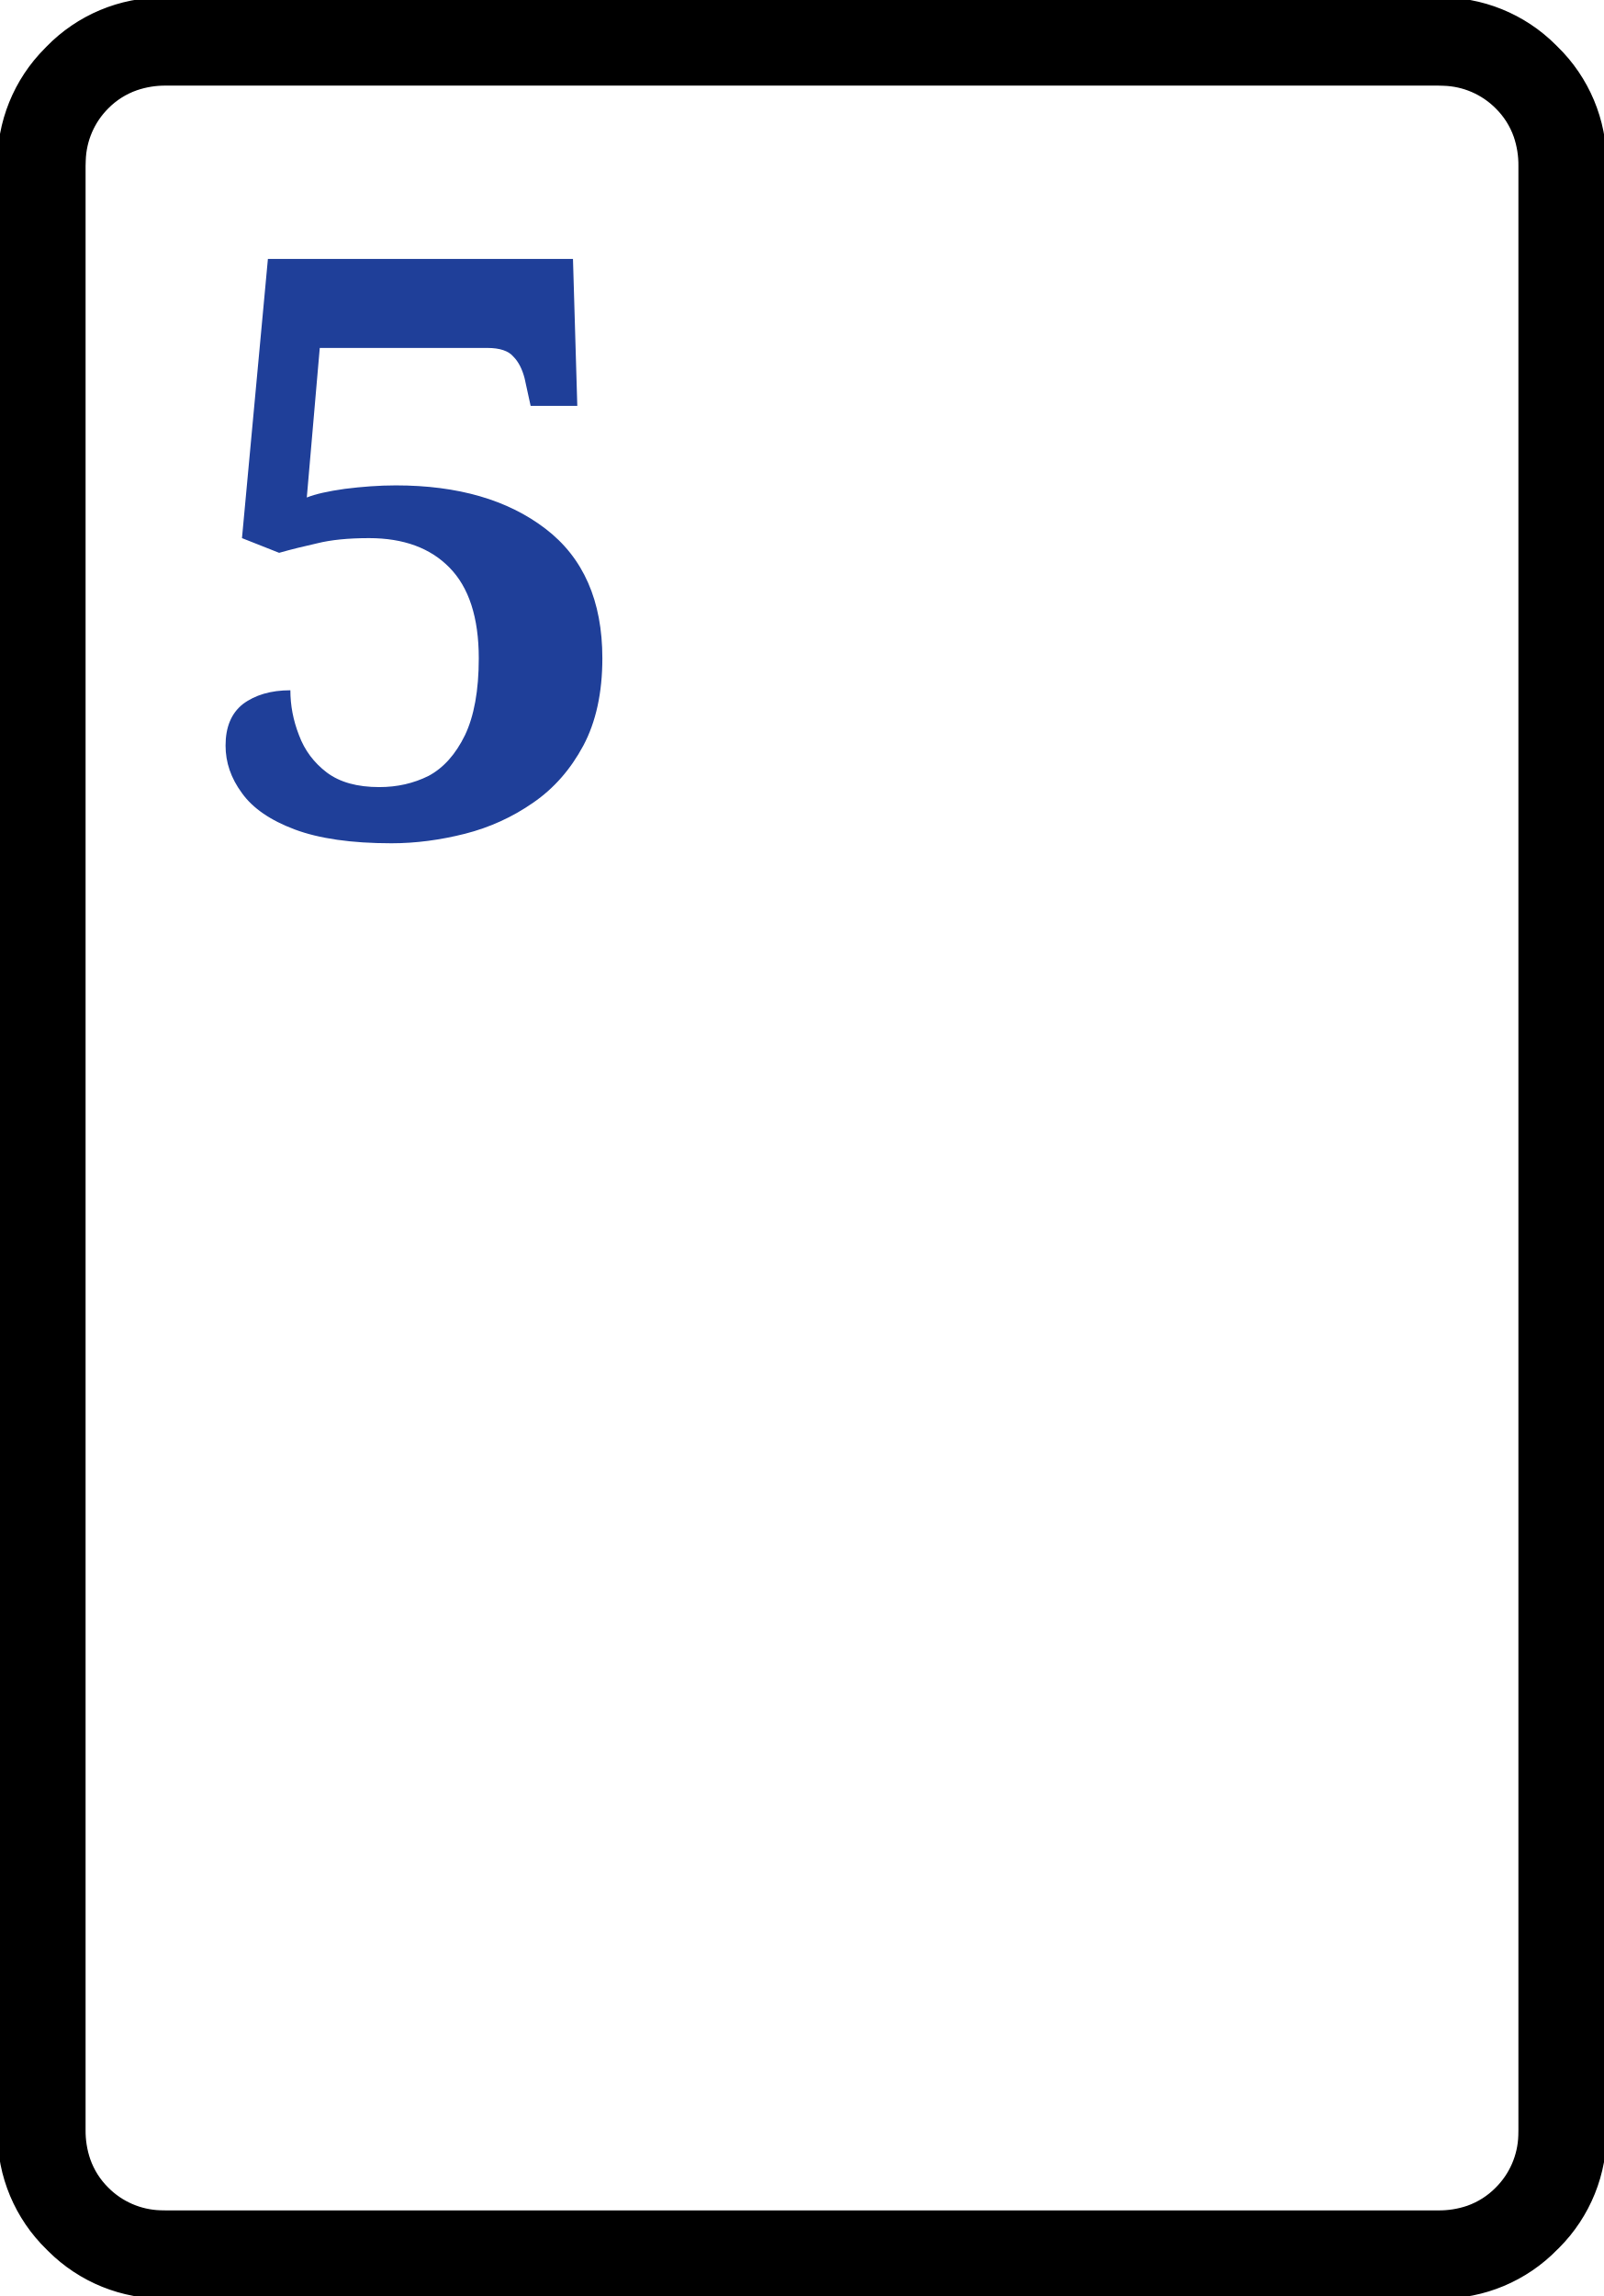
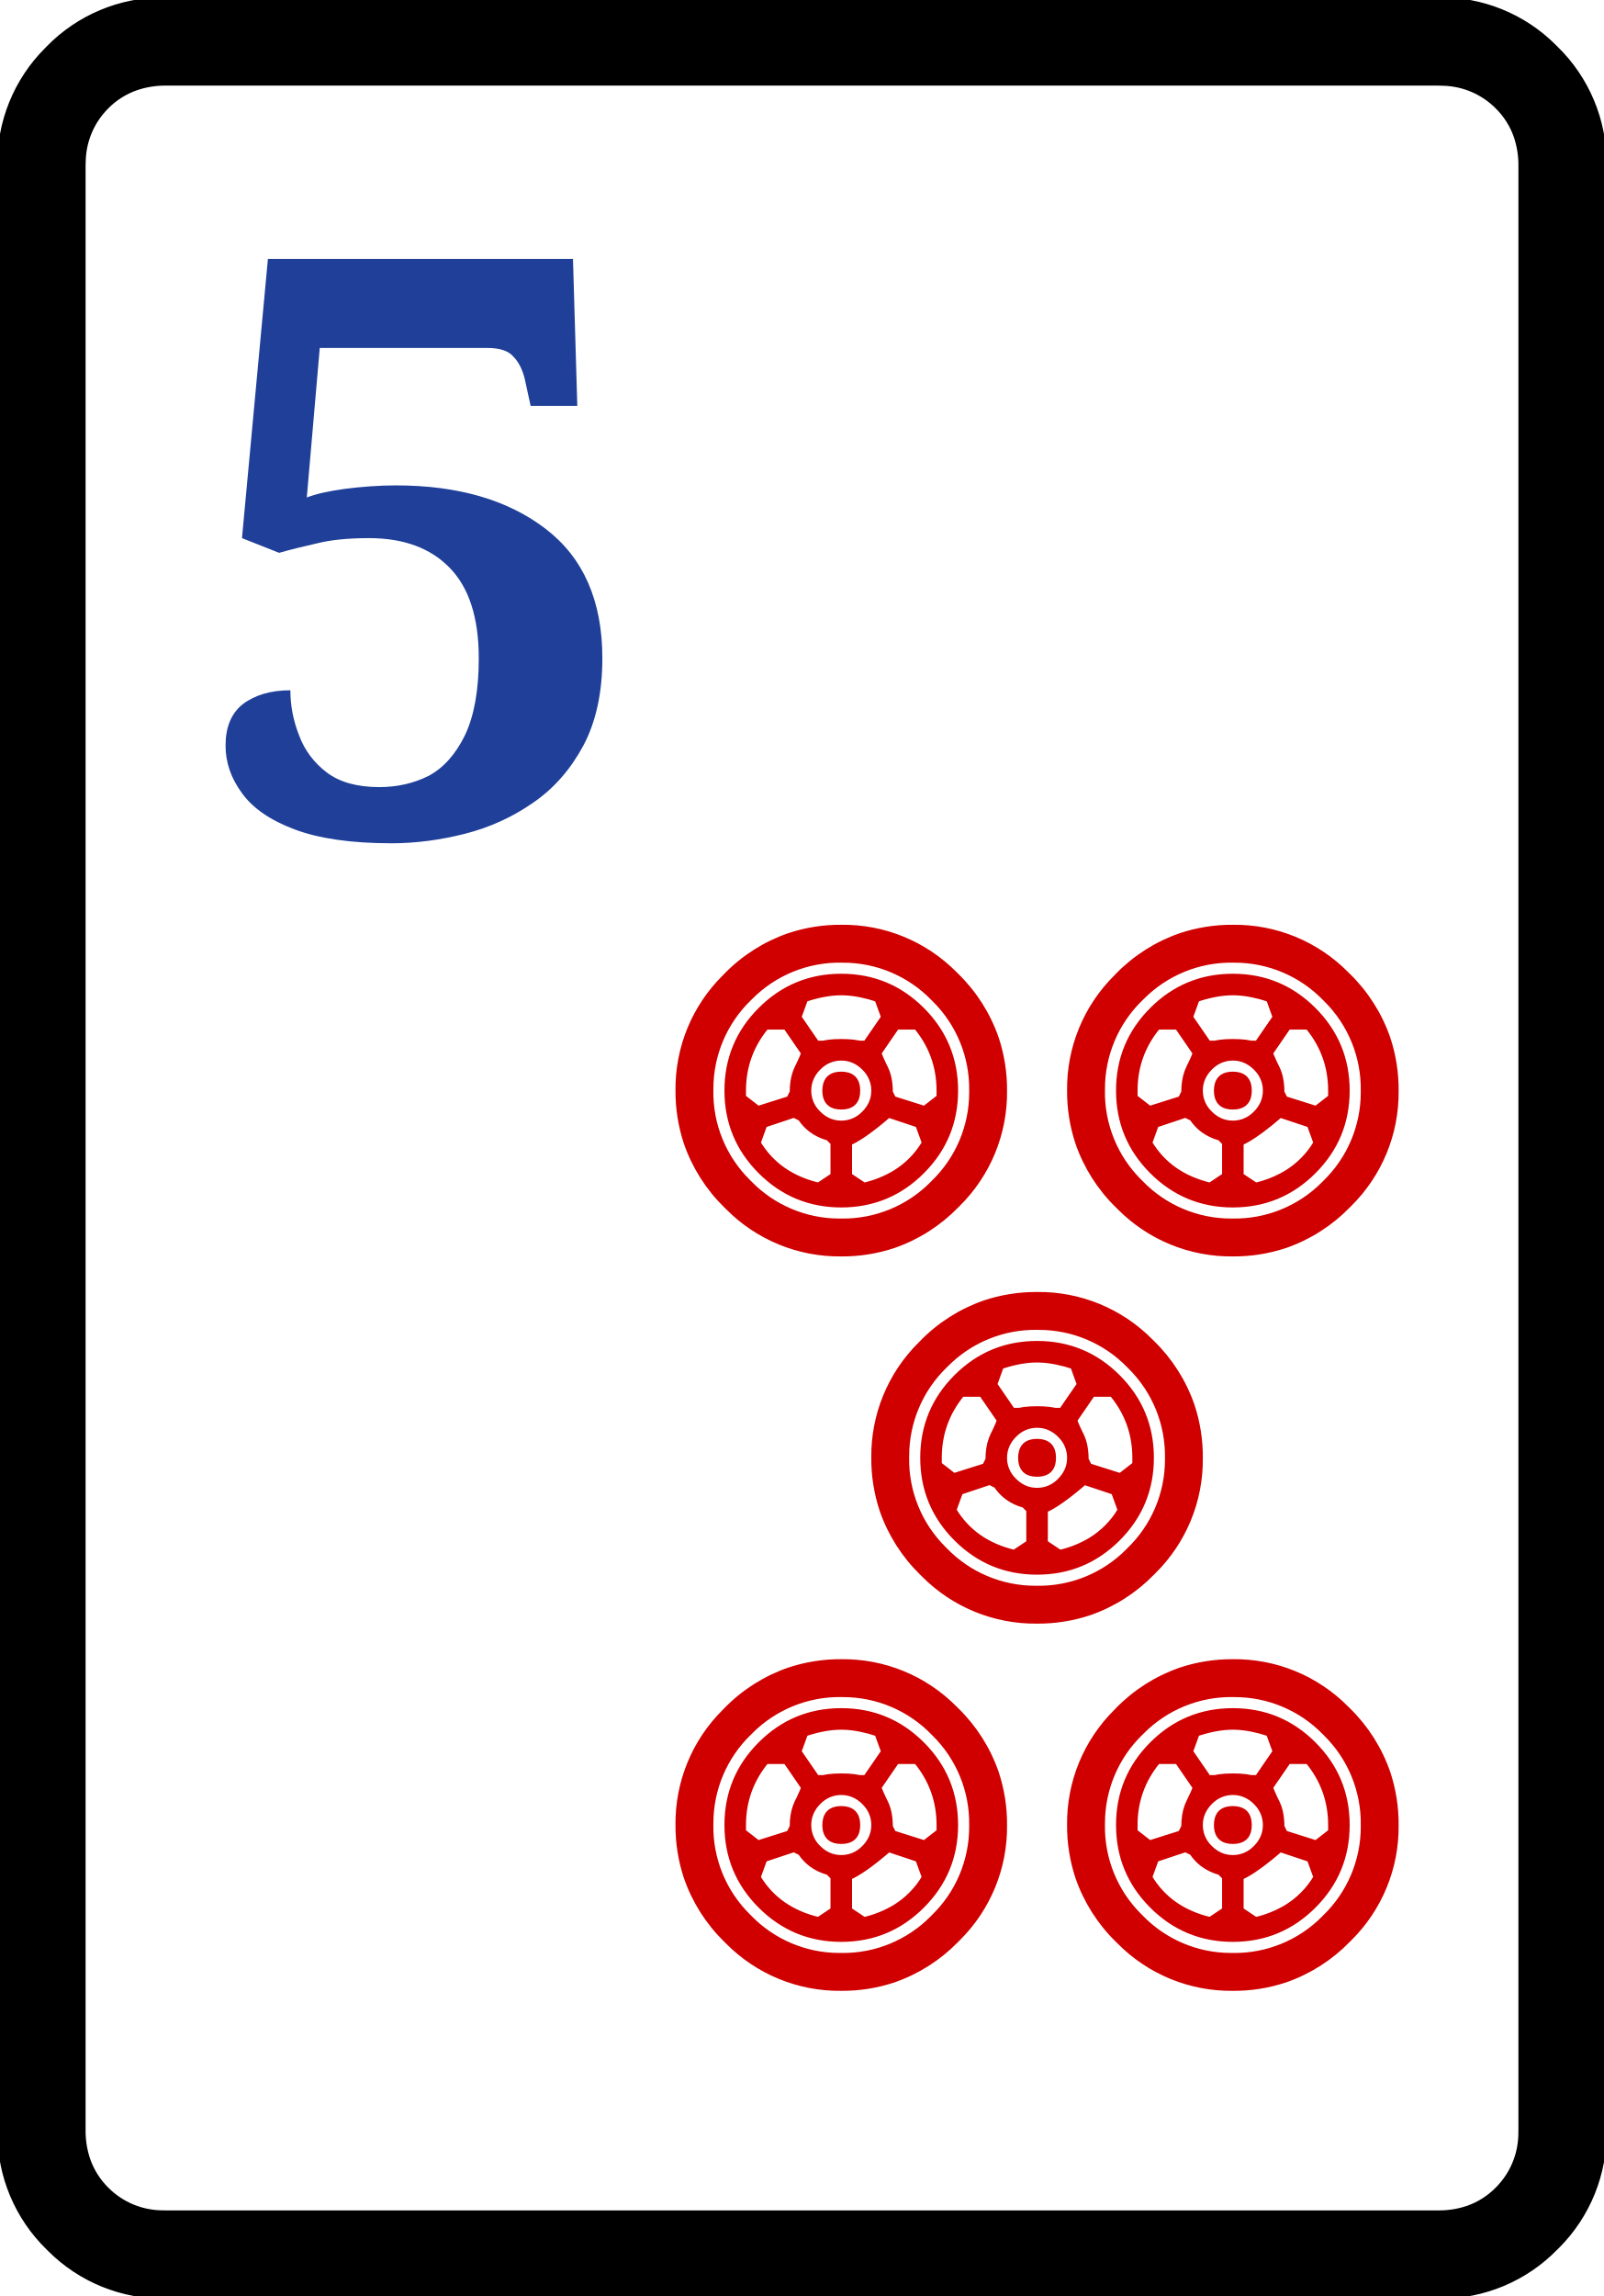
<svg xmlns="http://www.w3.org/2000/svg" width="58" height="83" viewBox="0 0 29 41.5">
  <g id="svgGroup" stroke-linecap="round" fill-rule="evenodd" font-size="9pt" stroke="#000" stroke-width="0.05mm" fill="#000" style="stroke:#000;stroke-width:0.05mm;fill:#000">
    <path d="M 0 38.5 L 0 3 A 2.89 2.89 0 0 1 0.848 0.903 A 3.442 3.442 0 0 1 0.875 0.875 A 2.889 2.889 0 0 1 2.961 0.001 A 3.547 3.547 0 0 1 3 0 L 26 0 A 2.89 2.89 0 0 1 28.098 0.848 A 3.442 3.442 0 0 1 28.125 0.875 A 2.889 2.889 0 0 1 29 2.961 A 3.547 3.547 0 0 1 29 3 L 29 38.5 A 2.89 2.89 0 0 1 28.153 40.598 A 3.442 3.442 0 0 1 28.125 40.625 A 2.889 2.889 0 0 1 26.039 41.5 A 3.547 3.547 0 0 1 26 41.5 L 3 41.5 A 2.89 2.89 0 0 1 0.903 40.653 A 3.442 3.442 0 0 1 0.875 40.625 A 2.889 2.889 0 0 1 0.001 38.539 A 3.547 3.547 0 0 1 0 38.5 Z M 3 40 L 26 40 A 1.628 1.628 0 0 0 26.542 39.914 A 1.403 1.403 0 0 0 27.075 39.575 A 1.436 1.436 0 0 0 27.498 38.602 A 1.91 1.91 0 0 0 27.5 38.5 L 27.5 3 A 1.628 1.628 0 0 0 27.414 2.459 A 1.403 1.403 0 0 0 27.075 1.925 A 1.436 1.436 0 0 0 26.102 1.503 A 1.91 1.91 0 0 0 26 1.5 L 3 1.5 A 1.628 1.628 0 0 0 2.459 1.587 A 1.403 1.403 0 0 0 1.925 1.925 A 1.436 1.436 0 0 0 1.503 2.899 A 1.91 1.91 0 0 0 1.5 3 L 1.5 38.5 A 1.628 1.628 0 0 0 1.587 39.042 A 1.403 1.403 0 0 0 1.925 39.575 A 1.436 1.436 0 0 0 2.899 39.998 A 1.91 1.91 0 0 0 3 40 Z" vector-effect="non-scaling-stroke" />
  </g>
  <text x="3.5" y="15.1" font-family="'Noto Serif', 'Noto Serif JP', 'Yu Mincho', 'Hiragino Mincho ProN', Georgia, serif" font-size="14.6" font-weight="700" fill="#1f3f99">5</text>
+   <svg x="10.8" y="15.9" width="15.9" height="20.9" viewBox="2.510 3.038 23.980 35.425" overflow="visible" preserveAspectRatio="xMidYMid meet">
+     <g id="svgGroupRed" stroke-linecap="round" fill-rule="evenodd" font-size="9pt" stroke="#d00000" stroke-width="0.05mm" fill="#d00000" style="stroke:#d00000;stroke-width:0.05mm;fill:#d00000">
+       <path d="M 5.022 13.071 A 4.803 4.803 0 0 0 8.5 14.5 A 4.973 4.973 0 0 0 10.1 14.248 A 4.942 4.942 0 0 0 12.025 13.025 A 5.962 5.962 0 0 0 12.071 12.979 A 4.803 4.803 0 0 0 13.5 9.5 A 4.973 4.973 0 0 0 13.248 7.901 A 4.942 4.942 0 0 0 12.025 5.975 A 5.962 5.962 0 0 0 11.979 5.93 A 4.803 4.803 0 0 0 8.5 4.5 A 4.973 4.973 0 0 0 6.901 4.753 A 4.942 4.942 0 0 0 4.975 5.975 A 5.962 5.962 0 0 0 4.93 6.022 A 4.803 4.803 0 0 0 3.5 9.5 A 4.973 4.973 0 0 0 3.753 11.1 A 4.942 4.942 0 0 0 4.975 13.025 A 5.962 5.962 0 0 0 5.022 13.071 Z M 17.022 35.571 A 4.803 4.803 0 0 0 20.5 37 A 4.973 4.973 0 0 0 22.1 36.748 A 4.942 4.942 0 0 0 24.025 35.525 A 5.962 5.962 0 0 0 24.071 35.479 A 4.803 4.803 0 0 0 25.5 32 A 4.973 4.973 0 0 0 25.248 30.401 A 4.942 4.942 0 0 0 24.025 28.475 A 5.962 5.962 0 0 0 23.979 28.43 A 4.803 4.803 0 0 0 20.5 27 A 4.973 4.973 0 0 0 18.901 27.253 A 4.942 4.942 0 0 0 16.975 28.475 A 5.962 5.962 0 0 0 16.93 28.522 A 4.803 4.803 0 0 0 15.5 32 A 4.973 4.973 0 0 0 15.753 33.6 A 4.942 4.942 0 0 0 16.975 35.525 A 5.962 5.962 0 0 0 17.022 35.571 Z M 5.022 35.571 A 4.803 4.803 0 0 0 8.5 37 A 4.973 4.973 0 0 0 10.1 36.748 A 4.942 4.942 0 0 0 12.025 35.525 A 5.962 5.962 0 0 0 12.071 35.479 A 4.803 4.803 0 0 0 13.5 32 A 4.973 4.973 0 0 0 13.248 30.401 A 4.942 4.942 0 0 0 12.025 28.475 A 5.962 5.962 0 0 0 11.979 28.43 A 4.803 4.803 0 0 0 8.5 27 A 4.973 4.973 0 0 0 6.901 27.253 A 4.942 4.942 0 0 0 4.975 28.475 A 5.962 5.962 0 0 0 4.93 28.522 A 4.803 4.803 0 0 0 3.5 32 A 4.973 4.973 0 0 0 3.753 33.6 A 4.942 4.942 0 0 0 4.975 35.525 A 5.962 5.962 0 0 0 5.022 35.571 Z M 17.022 13.071 A 4.803 4.803 0 0 0 20.5 14.5 A 4.973 4.973 0 0 0 22.1 14.248 A 4.942 4.942 0 0 0 24.025 13.025 A 5.962 5.962 0 0 0 24.071 12.979 A 4.803 4.803 0 0 0 25.5 9.5 A 4.973 4.973 0 0 0 25.248 7.901 A 4.942 4.942 0 0 0 24.025 5.975 A 5.962 5.962 0 0 0 23.979 5.93 A 4.803 4.803 0 0 0 20.5 4.5 A 4.973 4.973 0 0 0 18.901 4.753 A 4.942 4.942 0 0 0 16.975 5.975 A 5.962 5.962 0 0 0 16.93 6.022 A 4.803 4.803 0 0 0 15.5 9.5 A 4.973 4.973 0 0 0 15.753 11.1 A 4.942 4.942 0 0 0 16.975 13.025 A 5.962 5.962 0 0 0 17.022 13.071 Z M 11.022 24.321 A 4.803 4.803 0 0 0 14.5 25.75 A 4.973 4.973 0 0 0 16.1 25.498 A 4.942 4.942 0 0 0 18.025 24.275 A 5.962 5.962 0 0 0 18.071 24.229 A 4.803 4.803 0 0 0 19.5 20.75 A 4.973 4.973 0 0 0 19.248 19.151 A 4.942 4.942 0 0 0 18.025 17.225 A 5.962 5.962 0 0 0 17.979 17.18 A 4.803 4.803 0 0 0 14.5 15.75 A 4.973 4.973 0 0 0 12.901 16.003 A 4.942 4.942 0 0 0 10.975 17.225 A 5.962 5.962 0 0 0 10.93 17.272 A 4.803 4.803 0 0 0 9.5 20.75 A 4.973 4.973 0 0 0 9.753 22.35 A 4.942 4.942 0 0 0 10.975 24.275 A 5.962 5.962 0 0 0 11.022 24.321 Z M 20.5 13.5 A 3.846 3.846 0 0 0 23.289 12.362 A 4.701 4.701 0 0 0 23.325 12.325 A 3.848 3.848 0 0 0 24.5 9.552 A 4.604 4.604 0 0 0 24.5 9.5 A 3.846 3.846 0 0 0 23.362 6.712 A 4.701 4.701 0 0 0 23.325 6.675 A 3.848 3.848 0 0 0 20.552 5.501 A 4.604 4.604 0 0 0 20.5 5.5 A 3.846 3.846 0 0 0 17.712 6.639 A 4.701 4.701 0 0 0 17.675 6.675 A 3.848 3.848 0 0 0 16.501 9.449 A 4.604 4.604 0 0 0 16.5 9.5 A 3.846 3.846 0 0 0 17.639 12.289 A 4.701 4.701 0 0 0 17.675 12.325 A 3.848 3.848 0 0 0 20.449 13.5 A 4.604 4.604 0 0 0 20.5 13.5 Z M 8.5 13.5 A 3.846 3.846 0 0 0 11.289 12.362 A 4.701 4.701 0 0 0 11.325 12.325 A 3.848 3.848 0 0 0 12.5 9.552 A 4.604 4.604 0 0 0 12.5 9.5 A 3.846 3.846 0 0 0 11.362 6.712 A 4.701 4.701 0 0 0 11.325 6.675 A 3.848 3.848 0 0 0 8.552 5.501 A 4.604 4.604 0 0 0 8.5 5.5 A 3.846 3.846 0 0 0 5.712 6.639 A 4.701 4.701 0 0 0 5.675 6.675 A 3.848 3.848 0 0 0 4.501 9.449 A 4.604 4.604 0 0 0 4.5 9.5 A 3.846 3.846 0 0 0 5.639 12.289 A 4.701 4.701 0 0 0 5.675 12.325 A 3.848 3.848 0 0 0 8.449 13.5 A 4.604 4.604 0 0 0 8.5 13.5 Z M 20.5 36 A 3.846 3.846 0 0 0 23.289 34.862 A 4.701 4.701 0 0 0 23.325 34.825 A 3.848 3.848 0 0 0 24.5 32.052 A 4.604 4.604 0 0 0 24.5 32 A 3.846 3.846 0 0 0 23.362 29.212 A 4.701 4.701 0 0 0 23.325 29.175 A 3.848 3.848 0 0 0 20.552 28.001 A 4.604 4.604 0 0 0 20.5 28 A 3.846 3.846 0 0 0 17.712 29.139 A 4.701 4.701 0 0 0 17.675 29.175 A 3.848 3.848 0 0 0 16.501 31.949 A 4.604 4.604 0 0 0 16.5 32 A 3.846 3.846 0 0 0 17.639 34.789 A 4.701 4.701 0 0 0 17.675 34.825 A 3.848 3.848 0 0 0 20.449 36 A 4.604 4.604 0 0 0 20.5 36 Z M 14.5 24.75 A 3.846 3.846 0 0 0 17.289 23.612 A 4.701 4.701 0 0 0 17.325 23.575 A 3.848 3.848 0 0 0 18.5 20.802 A 4.604 4.604 0 0 0 18.5 20.75 A 3.846 3.846 0 0 0 17.362 17.962 A 4.701 4.701 0 0 0 17.325 17.925 A 3.848 3.848 0 0 0 14.552 16.751 A 4.604 4.604 0 0 0 14.5 16.75 A 3.846 3.846 0 0 0 11.712 17.889 A 4.701 4.701 0 0 0 11.675 17.925 A 3.848 3.848 0 0 0 10.501 20.699 A 4.604 4.604 0 0 0 10.5 20.75 A 3.846 3.846 0 0 0 11.639 23.539 A 4.701 4.701 0 0 0 11.675 23.575 A 3.848 3.848 0 0 0 14.449 24.75 A 4.604 4.604 0 0 0 14.5 24.75 Z M 8.5 36 A 3.846 3.846 0 0 0 11.289 34.862 A 4.701 4.701 0 0 0 11.325 34.825 A 3.848 3.848 0 0 0 12.5 32.052 A 4.604 4.604 0 0 0 12.5 32 A 3.846 3.846 0 0 0 11.362 29.212 A 4.701 4.701 0 0 0 11.325 29.175 A 3.848 3.848 0 0 0 8.552 28.001 A 4.604 4.604 0 0 0 8.5 28 A 3.846 3.846 0 0 0 5.712 29.139 A 4.701 4.701 0 0 0 5.675 29.175 A 3.848 3.848 0 0 0 4.501 31.949 A 4.604 4.604 0 0 0 4.5 32 A 3.846 3.846 0 0 0 5.639 34.789 A 4.701 4.701 0 0 0 5.675 34.825 A 3.848 3.848 0 0 0 8.449 36 A 4.604 4.604 0 0 0 8.5 36 Z M 8.5 35.5 Q 7.05 35.5 6.025 34.475 Q 5 33.45 5 32 Q 5 30.55 6.025 29.525 Q 7.05 28.5 8.5 28.5 Q 9.95 28.5 10.975 29.525 Q 12 30.55 12 32 Q 12 33.45 10.975 34.475 Q 9.95 35.5 8.5 35.5 Z M 20.5 35.5 Q 19.05 35.5 18.025 34.475 Q 17 33.45 17 32 Q 17 30.55 18.025 29.525 Q 19.05 28.5 20.5 28.5 Q 21.95 28.5 22.975 29.525 Q 24 30.55 24 32 Q 24 33.45 22.975 34.475 Q 21.95 35.5 20.5 35.5 Z M 20.5 13 Q 19.05 13 18.025 11.975 Q 17 10.95 17 9.5 Q 17 8.05 18.025 7.025 Q 19.05 6 20.5 6 Q 21.95 6 22.975 7.025 Q 24 8.05 24 9.5 Q 24 10.95 22.975 11.975 Q 21.95 13 20.5 13 Z M 8.5 13 Q 7.05 13 6.025 11.975 Q 5 10.95 5 9.5 Q 5 8.05 6.025 7.025 Q 7.05 6 8.5 6 Q 9.95 6 10.975 7.025 Q 12 8.05 12 9.5 Q 12 10.95 10.975 11.975 Q 9.95 13 8.5 13 Z M 14.5 24.25 Q 13.05 24.25 12.025 23.225 Q 11 22.2 11 20.75 Q 11 19.3 12.025 18.275 Q 13.05 17.25 14.5 17.25 Q 15.95 17.25 16.975 18.275 Q 18 19.3 18 20.75 Q 18 22.2 16.975 23.225 Q 15.95 24.25 14.5 24.25 Z M 11.05 32.55 L 11.5 32.2 L 11.5 32 Q 11.5 30.9 10.8 30.05 L 10.2 30.05 L 9.65 30.85 Q 9.688 30.964 9.784 31.165 A 8.241 8.241 0 0 0 9.85 31.3 A 1.322 1.322 0 0 1 9.958 31.615 Q 10 31.811 10 32.05 L 10.1 32.25 L 11.05 32.55 Z M 11.05 10.05 L 11.5 9.7 L 11.5 9.5 Q 11.5 8.4 10.8 7.55 L 10.2 7.55 L 9.65 8.35 Q 9.688 8.464 9.784 8.665 A 8.241 8.241 0 0 0 9.85 8.8 A 1.322 1.322 0 0 1 9.958 9.115 Q 10 9.311 10 9.55 L 10.1 9.75 L 11.05 10.05 Z M 17.05 21.3 L 17.5 20.95 L 17.5 20.75 Q 17.5 19.65 16.8 18.8 L 16.2 18.8 L 15.65 19.6 Q 15.688 19.714 15.784 19.915 A 8.241 8.241 0 0 0 15.85 20.05 A 1.322 1.322 0 0 1 15.958 20.365 Q 16 20.561 16 20.8 L 16.1 21 L 17.05 21.3 Z M 23.05 10.05 L 23.5 9.7 L 23.5 9.5 Q 23.5 8.4 22.8 7.55 L 22.2 7.55 L 21.65 8.35 A 1.548 1.548 0 0 0 21.682 8.435 Q 21.72 8.53 21.784 8.665 A 8.241 8.241 0 0 0 21.85 8.8 A 1.322 1.322 0 0 1 21.958 9.115 Q 22 9.311 22 9.55 L 22.1 9.75 L 23.05 10.05 Z M 23.05 32.55 L 23.5 32.2 L 23.5 32 Q 23.5 30.9 22.8 30.05 L 22.2 30.05 L 21.65 30.85 A 1.548 1.548 0 0 0 21.682 30.935 Q 21.72 31.03 21.784 31.165 A 8.241 8.241 0 0 0 21.85 31.3 A 1.322 1.322 0 0 1 21.958 31.615 Q 22 31.811 22 32.05 L 22.1 32.25 L 23.05 32.55 Z M 17.95 10.05 L 18.9 9.75 L 19 9.55 Q 19 9.188 19.098 8.923 A 1.192 1.192 0 0 1 19.15 8.8 Q 19.3 8.5 19.35 8.35 L 18.8 7.55 L 18.2 7.55 Q 17.5 8.4 17.5 9.5 L 17.5 9.7 L 17.95 10.05 Z M 17.95 32.55 L 18.9 32.25 L 19 32.05 Q 19 31.688 19.098 31.423 A 1.192 1.192 0 0 1 19.15 31.3 Q 19.3 31 19.35 30.85 L 18.8 30.05 L 18.2 30.05 Q 17.5 30.9 17.5 32 L 17.5 32.2 L 17.95 32.55 Z M 5.95 10.05 L 6.9 9.75 L 7 9.55 Q 7 9.188 7.098 8.923 A 1.192 1.192 0 0 1 7.15 8.8 A 8.17 8.17 0 0 0 7.219 8.66 Q 7.313 8.463 7.35 8.35 L 6.8 7.55 L 6.2 7.55 Q 5.5 8.4 5.5 9.5 L 5.5 9.7 L 5.95 10.05 Z M 11.95 21.3 L 12.9 21 L 13 20.8 Q 13 20.438 13.098 20.173 A 1.192 1.192 0 0 1 13.15 20.05 A 8.17 8.17 0 0 0 13.219 19.91 Q 13.313 19.713 13.35 19.6 L 12.8 18.8 L 12.2 18.8 Q 11.5 19.65 11.5 20.75 L 11.5 20.95 L 11.95 21.3 Z M 5.95 32.55 L 6.9 32.25 L 7 32.05 Q 7 31.688 7.098 31.423 A 1.192 1.192 0 0 1 7.15 31.3 A 8.17 8.17 0 0 0 7.219 31.16 Q 7.313 30.963 7.35 30.85 L 6.8 30.05 L 6.2 30.05 Q 5.5 30.9 5.5 32 L 5.5 32.2 L 5.95 32.55 Z M 7.8 12.4 L 8.25 12.1 L 8.25 11.1 L 8.1 10.95 A 1.523 1.523 0 0 1 7.574 10.697 A 1.42 1.42 0 0 1 7.25 10.35 L 7.05 10.25 L 6.15 10.55 L 5.95 11.1 Q 6.55 12.1 7.8 12.4 Z M 19.8 12.4 L 20.25 12.1 L 20.25 11.1 L 20.1 10.95 A 1.523 1.523 0 0 1 19.574 10.697 A 1.42 1.42 0 0 1 19.25 10.35 L 19.05 10.25 L 18.15 10.55 L 17.95 11.1 Q 18.55 12.1 19.8 12.4 Z M 7.8 34.9 L 8.25 34.6 L 8.25 33.6 L 8.1 33.45 A 1.523 1.523 0 0 1 7.574 33.197 A 1.42 1.42 0 0 1 7.25 32.85 L 7.05 32.75 L 6.15 33.05 L 5.95 33.6 Q 6.55 34.6 7.8 34.9 Z M 13.8 23.65 L 14.25 23.35 L 14.25 22.35 L 14.1 22.2 A 1.523 1.523 0 0 1 13.574 21.947 A 1.42 1.42 0 0 1 13.25 21.6 L 13.05 21.5 L 12.15 21.8 L 11.95 22.35 Q 12.55 23.35 13.8 23.65 Z M 19.8 34.9 L 20.25 34.6 L 20.25 33.6 L 20.1 33.45 A 1.523 1.523 0 0 1 19.574 33.197 A 1.42 1.42 0 0 1 19.25 32.85 L 19.05 32.75 L 18.15 33.05 L 17.95 33.6 Q 18.55 34.6 19.8 34.9 Z M 23.05 11.1 L 22.85 10.55 L 21.95 10.25 Q 21.345 10.775 20.935 11.007 A 2.173 2.173 0 0 1 20.75 11.1 L 20.75 12.1 L 21.2 12.4 A 3.243 3.243 0 0 0 22.139 12.023 A 2.674 2.674 0 0 0 23.05 11.1 Z M 23.05 33.6 L 22.85 33.05 L 21.95 32.75 Q 21.345 33.275 20.935 33.507 A 2.173 2.173 0 0 1 20.75 33.6 L 20.75 34.6 L 21.2 34.9 A 3.243 3.243 0 0 0 22.139 34.523 A 2.674 2.674 0 0 0 23.05 33.6 Z M 17.05 22.35 L 16.85 21.8 L 15.95 21.5 A 11.185 11.185 0 0 1 15.594 21.797 Q 15.218 22.097 14.935 22.257 A 2.173 2.173 0 0 1 14.75 22.35 L 14.75 23.35 L 15.2 23.65 A 3.243 3.243 0 0 0 16.139 23.273 A 2.674 2.674 0 0 0 17.05 22.35 Z M 11.05 33.6 L 10.85 33.05 L 9.95 32.75 A 11.184 11.184 0 0 1 9.594 33.047 Q 9.218 33.347 8.935 33.507 A 2.173 2.173 0 0 1 8.75 33.6 L 8.75 34.6 L 9.2 34.9 A 3.243 3.243 0 0 0 10.139 34.523 A 2.674 2.674 0 0 0 11.05 33.6 Z M 11.05 11.1 L 10.85 10.55 L 9.95 10.25 A 11.184 11.184 0 0 1 9.594 10.547 Q 9.218 10.847 8.935 11.007 A 2.173 2.173 0 0 1 8.75 11.1 L 8.75 12.1 L 9.2 12.4 A 3.243 3.243 0 0 0 10.139 12.023 A 2.674 2.674 0 0 0 11.05 11.1 Z M 19.75 8.05 L 19.95 8.05 A 1.342 1.342 0 0 1 20.09 8.024 Q 20.26 8 20.5 8 A 3.979 3.979 0 0 1 20.705 8.005 Q 20.891 8.015 21.021 8.043 A 1.074 1.074 0 0 1 21.05 8.05 L 21.25 8.05 L 21.8 7.25 L 21.6 6.7 A 4.296 4.296 0 0 0 21.095 6.564 Q 20.821 6.508 20.571 6.501 A 2.554 2.554 0 0 0 20.5 6.5 Q 20.032 6.5 19.475 6.676 A 4.943 4.943 0 0 0 19.4 6.7 L 19.2 7.25 L 19.75 8.05 Z M 13.75 19.3 L 13.95 19.3 A 1.342 1.342 0 0 1 14.09 19.274 Q 14.26 19.25 14.5 19.25 A 3.979 3.979 0 0 1 14.705 19.255 Q 14.891 19.265 15.021 19.293 A 1.074 1.074 0 0 1 15.05 19.3 L 15.25 19.3 L 15.8 18.5 L 15.6 17.95 A 4.296 4.296 0 0 0 15.095 17.814 Q 14.821 17.758 14.571 17.751 A 2.554 2.554 0 0 0 14.5 17.75 Q 14.032 17.75 13.475 17.926 A 4.943 4.943 0 0 0 13.4 17.95 L 13.2 18.5 L 13.75 19.3 Z M 7.75 30.55 L 7.95 30.55 A 1.342 1.342 0 0 1 8.09 30.524 Q 8.26 30.5 8.5 30.5 A 3.979 3.979 0 0 1 8.705 30.505 Q 8.891 30.515 9.021 30.543 A 1.074 1.074 0 0 1 9.05 30.55 L 9.25 30.55 L 9.8 29.75 L 9.6 29.2 A 4.296 4.296 0 0 0 9.095 29.064 Q 8.821 29.008 8.571 29.001 A 2.554 2.554 0 0 0 8.5 29 Q 8.032 29 7.475 29.176 A 4.943 4.943 0 0 0 7.4 29.2 L 7.2 29.75 L 7.75 30.55 Z M 7.75 8.05 L 7.95 8.05 A 1.342 1.342 0 0 1 8.09 8.024 Q 8.26 8 8.5 8 A 3.979 3.979 0 0 1 8.705 8.005 Q 8.891 8.015 9.021 8.043 A 1.074 1.074 0 0 1 9.05 8.05 L 9.25 8.05 L 9.8 7.25 L 9.6 6.7 A 4.296 4.296 0 0 0 9.095 6.564 Q 8.821 6.508 8.571 6.501 A 2.554 2.554 0 0 0 8.5 6.5 Q 8.032 6.5 7.475 6.676 A 4.943 4.943 0 0 0 7.4 6.7 L 7.2 7.25 L 7.75 8.05 Z M 19.75 30.55 L 19.95 30.55 A 1.342 1.342 0 0 1 20.09 30.524 Q 20.26 30.5 20.5 30.5 A 3.979 3.979 0 0 1 20.705 30.505 Q 20.891 30.515 21.021 30.543 A 1.074 1.074 0 0 1 21.05 30.55 L 21.25 30.55 L 21.8 29.75 L 21.6 29.2 A 4.296 4.296 0 0 0 21.095 29.064 Q 20.821 29.008 20.571 29.001 A 2.554 2.554 0 0 0 20.5 29 Q 20.032 29 19.475 29.176 A 4.943 4.943 0 0 0 19.4 29.2 L 19.2 29.75 L 19.75 30.55 Z M 8.5 10.5 A 0.954 0.954 0 0 0 9.181 10.219 A 1.253 1.253 0 0 0 9.2 10.2 A 1.045 1.045 0 0 0 9.418 9.892 A 0.94 0.94 0 0 0 9.5 9.5 A 0.954 0.954 0 0 0 9.219 8.82 A 1.253 1.253 0 0 0 9.2 8.8 A 1.045 1.045 0 0 0 8.892 8.583 A 0.94 0.94 0 0 0 8.5 8.5 A 0.954 0.954 0 0 0 7.82 8.781 A 1.253 1.253 0 0 0 7.8 8.8 A 1.045 1.045 0 0 0 7.583 9.109 A 0.94 0.94 0 0 0 7.5 9.5 A 0.954 0.954 0 0 0 7.781 10.181 A 1.253 1.253 0 0 0 7.8 10.2 A 1.045 1.045 0 0 0 8.109 10.418 A 0.94 0.94 0 0 0 8.5 10.5 Z M 8.5 33 A 0.954 0.954 0 0 0 9.181 32.719 A 1.253 1.253 0 0 0 9.2 32.7 A 1.045 1.045 0 0 0 9.418 32.392 A 0.94 0.94 0 0 0 9.5 32 A 0.954 0.954 0 0 0 9.219 31.32 A 1.253 1.253 0 0 0 9.2 31.3 A 1.045 1.045 0 0 0 8.892 31.083 A 0.94 0.94 0 0 0 8.5 31 A 0.954 0.954 0 0 0 7.82 31.281 A 1.253 1.253 0 0 0 7.8 31.3 A 1.045 1.045 0 0 0 7.583 31.609 A 0.94 0.94 0 0 0 7.5 32 A 0.954 0.954 0 0 0 7.781 32.681 A 1.253 1.253 0 0 0 7.8 32.7 A 1.045 1.045 0 0 0 8.109 32.918 A 0.94 0.94 0 0 0 8.5 33 Z M 14.5 21.75 A 0.954 0.954 0 0 0 15.181 21.469 A 1.253 1.253 0 0 0 15.2 21.45 A 1.045 1.045 0 0 0 15.418 21.142 A 0.94 0.94 0 0 0 15.5 20.75 A 0.954 0.954 0 0 0 15.219 20.07 A 1.253 1.253 0 0 0 15.2 20.05 A 1.045 1.045 0 0 0 14.892 19.833 A 0.94 0.94 0 0 0 14.5 19.75 A 0.954 0.954 0 0 0 13.82 20.031 A 1.253 1.253 0 0 0 13.8 20.05 A 1.045 1.045 0 0 0 13.583 20.359 A 0.94 0.94 0 0 0 13.5 20.75 A 0.954 0.954 0 0 0 13.781 21.431 A 1.253 1.253 0 0 0 13.8 21.45 A 1.045 1.045 0 0 0 14.109 21.668 A 0.94 0.94 0 0 0 14.5 21.75 Z M 20.5 33 A 0.954 0.954 0 0 0 21.181 32.719 A 1.253 1.253 0 0 0 21.2 32.7 A 1.045 1.045 0 0 0 21.418 32.392 A 0.94 0.94 0 0 0 21.5 32 A 0.954 0.954 0 0 0 21.219 31.32 A 1.253 1.253 0 0 0 21.2 31.3 A 1.045 1.045 0 0 0 20.892 31.083 A 0.94 0.94 0 0 0 20.5 31 A 0.954 0.954 0 0 0 19.82 31.281 A 1.253 1.253 0 0 0 19.8 31.3 A 1.045 1.045 0 0 0 19.583 31.609 A 0.94 0.94 0 0 0 19.5 32 A 0.954 0.954 0 0 0 19.781 32.681 A 1.253 1.253 0 0 0 19.8 32.7 A 1.045 1.045 0 0 0 20.109 32.918 A 0.94 0.94 0 0 0 20.5 33 Z M 20.5 10.5 A 0.954 0.954 0 0 0 21.181 10.219 A 1.253 1.253 0 0 0 21.2 10.2 A 1.045 1.045 0 0 0 21.418 9.892 A 0.94 0.94 0 0 0 21.5 9.5 A 0.954 0.954 0 0 0 21.219 8.82 A 1.253 1.253 0 0 0 21.2 8.8 A 1.045 1.045 0 0 0 20.892 8.583 A 0.94 0.94 0 0 0 20.5 8.5 A 0.954 0.954 0 0 0 19.82 8.781 A 1.253 1.253 0 0 0 19.8 8.8 A 1.045 1.045 0 0 0 19.583 9.109 A 0.94 0.94 0 0 0 19.5 9.5 A 0.954 0.954 0 0 0 19.781 10.181 A 1.253 1.253 0 0 0 19.8 10.2 A 1.045 1.045 0 0 0 20.109 10.418 A 0.94 0.94 0 0 0 20.5 10.5 Z M 20.303 9.976 A 0.72 0.72 0 0 0 20.5 10 Q 20.889 10 20.976 9.698 A 0.72 0.72 0 0 0 21 9.5 Q 21 9.112 20.698 9.025 A 0.72 0.72 0 0 0 20.5 9 Q 20.112 9 20.025 9.303 A 0.72 0.72 0 0 0 20 9.5 Q 20 9.889 20.303 9.976 Z M 8.303 9.976 A 0.72 0.72 0 0 0 8.5 10 Q 8.889 10 8.976 9.698 A 0.72 0.72 0 0 0 9 9.5 Q 9 9.112 8.698 9.025 A 0.72 0.72 0 0 0 8.5 9 Q 8.112 9 8.025 9.303 A 0.72 0.72 0 0 0 8 9.5 Q 8 9.889 8.303 9.976 Z M 14.303 21.226 A 0.72 0.72 0 0 0 14.5 21.25 Q 14.889 21.25 14.976 20.948 A 0.72 0.72 0 0 0 15 20.75 Q 15 20.362 14.698 20.275 A 0.72 0.72 0 0 0 14.5 20.25 Q 14.112 20.25 14.025 20.553 A 0.72 0.72 0 0 0 14 20.75 Q 14 21.139 14.303 21.226 Z M 20.303 32.476 A 0.72 0.72 0 0 0 20.5 32.5 Q 20.889 32.5 20.976 32.198 A 0.72 0.72 0 0 0 21 32 Q 21 31.612 20.698 31.525 A 0.72 0.72 0 0 0 20.5 31.5 Q 20.112 31.5 20.025 31.803 A 0.72 0.72 0 0 0 20 32 Q 20 32.389 20.303 32.476 Z M 8.303 32.476 A 0.72 0.72 0 0 0 8.5 32.5 Q 8.889 32.5 8.976 32.198 A 0.72 0.72 0 0 0 9 32 Q 9 31.612 8.698 31.525 A 0.72 0.72 0 0 0 8.5 31.5 Q 8.112 31.5 8.025 31.803 A 0.72 0.72 0 0 0 8 32 Q 8 32.389 8.303 32.476 Z" vector-effect="non-scaling-stroke" />
+     </g>
+   </svg>
</svg>
